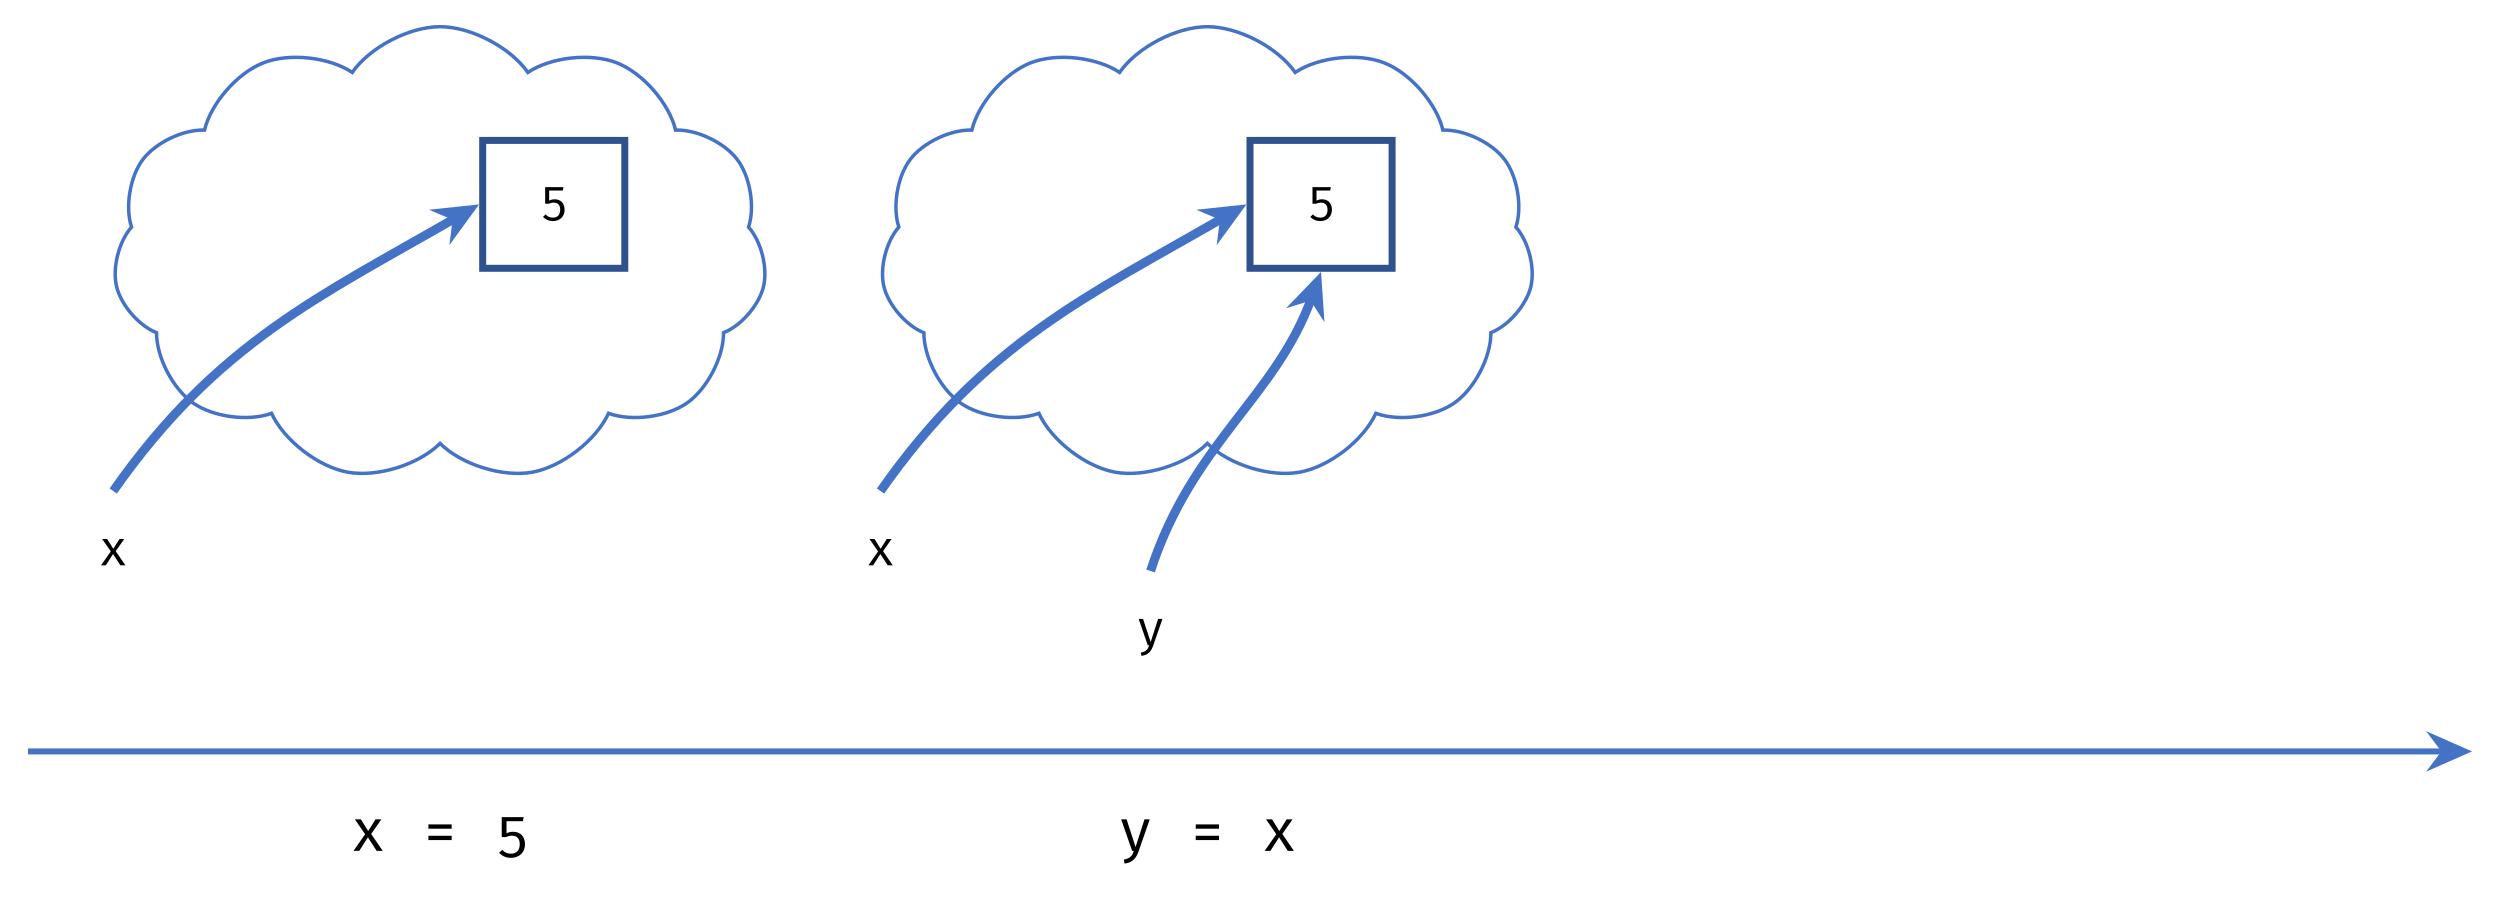
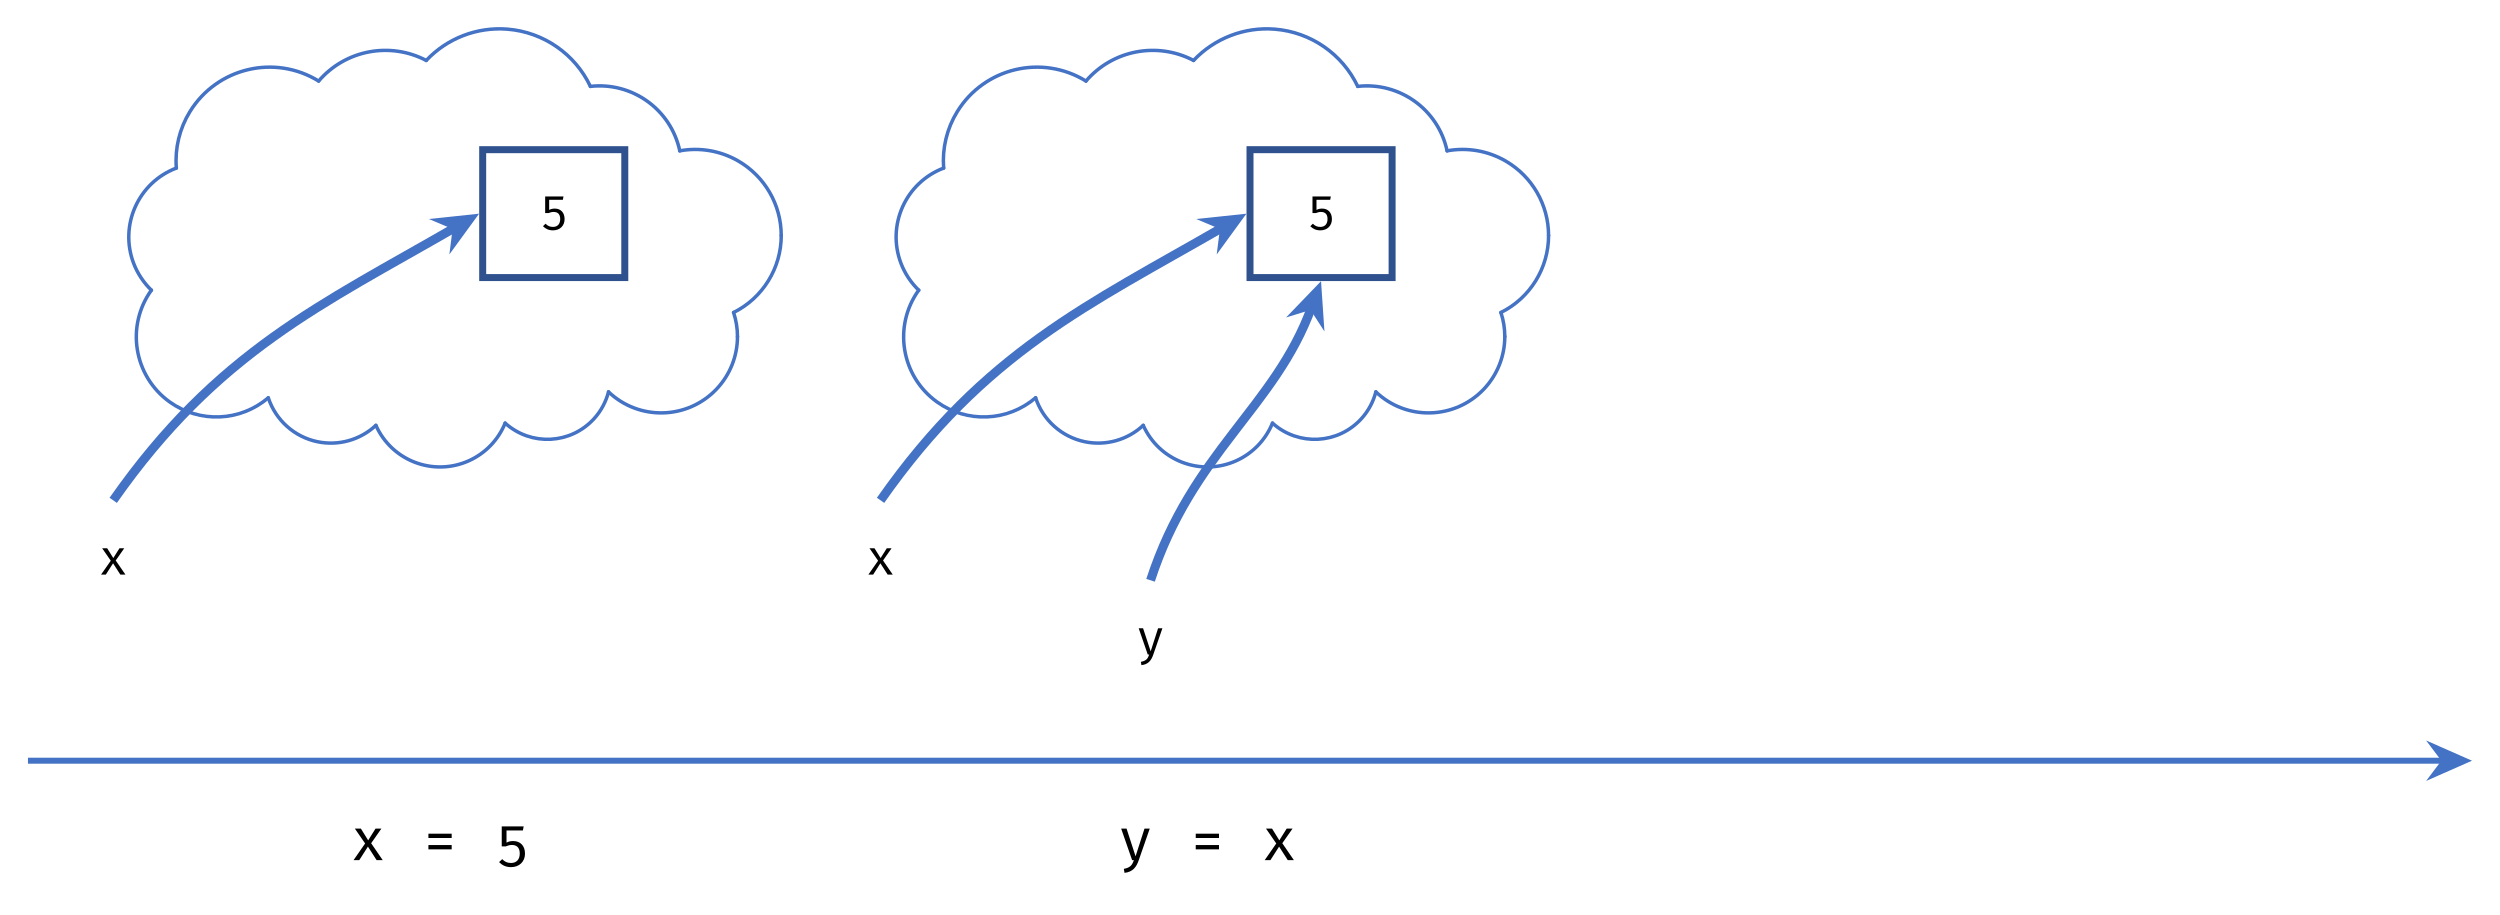
- <svg xmlns="http://www.w3.org/2000/svg" xmlns:xlink="http://www.w3.org/1999/xlink" viewBox="0 0 498.717 180.569">
+ <svg xmlns="http://www.w3.org/2000/svg" xmlns:xlink="http://www.w3.org/1999/xlink" viewBox="0 0 498.717 182.421">
  <defs>
    <g>
      <g id="glyph-0-0">
        <path d="M 4.938 -5.609 L 1.281 -5.609 L 1.281 -2.297 L 1.969 -2.297 C 2.297 -2.422 2.562 -2.516 2.984 -2.516 C 3.703 -2.516 4.281 -2.156 4.281 -1.109 C 4.281 -0.094 3.734 0.469 2.844 0.469 C 2.203 0.469 1.781 0.266 1.359 -0.172 L 0.844 0.328 C 1.359 0.844 1.969 1.156 2.844 1.156 C 4.234 1.156 5.156 0.234 5.156 -1.078 C 5.156 -2.406 4.375 -3.188 3.203 -3.188 C 2.781 -3.188 2.438 -3.109 2.078 -2.922 L 2.078 -4.938 L 4.812 -4.938 Z M 4.938 -5.609 " />
      </g>
      <g id="glyph-0-1">
        <path d="M 1.516 0 L 2.953 -2.25 L 4.406 0 L 5.422 0 L 3.484 -2.812 L 5.188 -5.25 L 4.234 -5.25 L 3 -3.297 L 1.781 -5.25 L 0.781 -5.25 L 2.5 -2.766 L 0.562 0 Z M 1.516 0 " />
      </g>
      <g id="glyph-0-2">
        <path d="M 5.359 -5.25 L 4.5 -5.25 L 3.016 -0.641 L 1.5 -5.25 L 0.625 -5.25 L 2.438 0 L 2.719 0 C 2.453 0.812 2.141 1.25 1.062 1.453 L 1.172 2.109 C 2.578 1.969 3.156 1.109 3.531 0.031 Z M 5.359 -5.25 " />
      </g>
      <g id="glyph-1-0">
        <path d="M 1.812 0 L 3.547 -2.703 L 5.281 0 L 6.5 0 L 4.188 -3.375 L 6.234 -6.297 L 5.062 -6.297 L 3.594 -3.953 L 2.141 -6.297 L 0.938 -6.297 L 2.984 -3.328 L 0.672 0 Z M 1.812 0 " />
      </g>
      <g id="glyph-1-1">
        <path d="M 5.906 -5.281 L 1.266 -5.281 L 1.266 -4.422 L 5.906 -4.422 Z M 5.906 -3.016 L 1.266 -3.016 L 1.266 -2.156 L 5.906 -2.156 Z M 5.906 -3.016 " />
      </g>
      <g id="glyph-1-2">
        <path d="M 5.922 -6.734 L 1.547 -6.734 L 1.547 -2.75 L 2.359 -2.75 C 2.75 -2.906 3.078 -3.031 3.578 -3.031 C 4.453 -3.031 5.141 -2.578 5.141 -1.328 C 5.141 -0.109 4.469 0.562 3.406 0.562 C 2.641 0.562 2.125 0.312 1.641 -0.203 L 1.016 0.391 C 1.641 1.016 2.359 1.391 3.406 1.391 C 5.062 1.391 6.188 0.281 6.188 -1.297 C 6.188 -2.875 5.25 -3.812 3.844 -3.812 C 3.328 -3.812 2.922 -3.734 2.5 -3.5 L 2.5 -5.922 L 5.766 -5.922 Z M 5.922 -6.734 " />
      </g>
      <g id="glyph-1-3">
        <path d="M 6.438 -6.297 L 5.391 -6.297 L 3.609 -0.766 L 1.812 -6.297 L 0.734 -6.297 L 2.922 0 L 3.266 0 C 2.938 0.969 2.562 1.5 1.266 1.734 L 1.406 2.531 C 3.078 2.359 3.797 1.328 4.234 0.031 Z M 6.438 -6.297 " />
      </g>
    </g>
    <clipPath id="clip-0">
-       <path clip-rule="nonzero" d="M 468 130 L 498.719 130 L 498.719 170 L 468 170 Z M 468 130 " />
+       <path clip-rule="nonzero" d="M 468 132 L 498.719 132 L 498.719 172 L 468 172 Z M 468 132 " />
    </clipPath>
  </defs>
-   <path fill="none" stroke-width="1.196" stroke-linecap="butt" stroke-linejoin="miter" stroke="rgb(26.668%,44.707%,76.862%)" stroke-opacity="1" stroke-miterlimit="10" d="M -82.206 -99.214 L 399.681 -99.214 " transform="matrix(1,0,0,-1,87.784,50.684)" />
-   <path fill-rule="nonzero" fill="rgb(26.668%,44.707%,76.862%)" fill-opacity="1" d="M 491.652 149.898 L 485.832 147.328 L 487.766 149.898 L 485.832 152.465 Z M 491.652 149.898 " />
+   <path fill="none" stroke-width="1.196" stroke-linecap="butt" stroke-linejoin="miter" stroke="rgb(26.668%,44.707%,76.862%)" stroke-opacity="1" stroke-miterlimit="10" d="M -82.206 -99.214 L 399.681 -99.214 " transform="matrix(1,0,0,-1,87.784,52.536)" />
+   <path fill-rule="nonzero" fill="rgb(26.668%,44.707%,76.862%)" fill-opacity="1" d="M 491.652 151.75 L 485.832 149.184 L 487.766 151.75 L 485.832 154.316 Z M 491.652 151.75 " />
  <g clip-path="url(#clip-0)">
-     <path fill="none" stroke-width="1.196" stroke-linecap="butt" stroke-linejoin="miter" stroke="rgb(26.668%,44.707%,76.862%)" stroke-opacity="1" stroke-miterlimit="10" d="M 7.58 -0.001 L 1.76 2.57 L 3.693 -0.001 L 1.76 -2.567 Z M 7.58 -0.001 " transform="matrix(1,0,0,-1,484.0725,149.8978)" />
+     <path fill="none" stroke-width="1.196" stroke-linecap="butt" stroke-linejoin="miter" stroke="rgb(26.668%,44.707%,76.862%)" stroke-opacity="1" stroke-miterlimit="10" d="M 7.58 -0 L 1.76 2.566 L 3.693 -0 L 1.76 -2.567 Z M 7.58 -0 " transform="matrix(1,0,0,-1,484.0725,151.7498)" />
  </g>
-   <path fill="none" stroke-width="0.697" stroke-linecap="butt" stroke-linejoin="miter" stroke="rgb(26.668%,44.707%,76.862%)" stroke-opacity="1" stroke-miterlimit="10" d="M 17.517 36.239 C 13.989 41.274 6.146 45.356 0.001 45.356 C -6.147 45.356 -13.991 41.274 -17.518 36.239 C -22.136 39.313 -30.073 40.172 -35.241 38.157 C -40.413 36.137 -45.682 30.125 -46.991 24.731 C -51.237 24.875 -56.749 22.239 -59.304 18.844 C -61.854 15.45 -62.862 9.414 -61.546 5.375 C -64.073 2.539 -65.409 -2.757 -64.534 -6.453 C -63.659 -10.148 -60.089 -14.285 -56.561 -15.687 C -56.561 -20.605 -53.3 -26.878 -49.276 -29.699 C -45.253 -32.519 -38.237 -33.449 -33.616 -31.773 C -31.096 -37.207 -24.268 -42.464 -18.37 -43.519 C -12.472 -44.57 -4.245 -41.996 0.001 -37.769 C 4.243 -41.996 12.47 -44.57 18.368 -43.519 C 24.267 -42.468 31.095 -37.207 33.618 -31.773 C 38.236 -33.449 45.247 -32.523 49.271 -29.703 C 53.294 -26.882 56.56 -20.605 56.56 -15.687 C 60.087 -14.285 63.657 -10.152 64.532 -6.457 C 65.407 -2.761 64.071 2.539 61.544 5.375 C 62.864 9.414 61.861 15.442 59.31 18.836 C 56.755 22.231 51.236 24.875 46.993 24.731 C 45.681 30.125 40.423 36.137 35.251 38.157 C 30.079 40.172 22.138 39.317 17.517 36.239 Z M 17.517 36.239 " transform="matrix(1,0,0,-1,87.784,50.684)" />
-   <path fill-rule="nonzero" fill="rgb(100%,100%,100%)" fill-opacity="1" stroke-width="1.395" stroke-linecap="butt" stroke-linejoin="miter" stroke="rgb(18.43%,32.158%,56.078%)" stroke-opacity="1" stroke-miterlimit="10" d="M 8.505 -2.836 L 36.853 -2.836 L 36.853 22.676 L 8.505 22.676 Z M 8.505 -2.836 " transform="matrix(1,0,0,-1,87.784,50.684)" />
+   <path fill="none" stroke-width="0.697" stroke-linecap="round" stroke-linejoin="miter" stroke="rgb(26.668%,44.707%,76.862%)" stroke-opacity="1" stroke-miterlimit="10" d="M 68.06 5.559 C 68.06 11.692 64.786 17.36 59.478 20.427 C 55.954 22.462 51.821 23.177 47.818 22.446 " transform="matrix(1,0,0,-1,87.784,52.536)" />
+   <path fill="none" stroke-width="0.697" stroke-linecap="round" stroke-linejoin="miter" stroke="rgb(26.668%,44.707%,76.862%)" stroke-opacity="1" stroke-miterlimit="10" d="M 58.556 -9.804 C 64.38 -6.902 68.064 -0.952 68.064 5.556 " transform="matrix(1,0,0,-1,87.784,52.536)" />
+   <path fill="none" stroke-width="0.697" stroke-linecap="round" stroke-linejoin="miter" stroke="rgb(26.668%,44.707%,76.862%)" stroke-opacity="1" stroke-miterlimit="10" d="M 47.821 22.446 C 46.068 30.677 38.357 36.235 29.993 35.302 " transform="matrix(1,0,0,-1,87.784,52.536)" />
+   <path fill="none" stroke-width="0.697" stroke-linecap="round" stroke-linejoin="miter" stroke="rgb(26.668%,44.707%,76.862%)" stroke-opacity="1" stroke-miterlimit="10" d="M 29.989 35.302 C 26.919 41.782 20.622 46.134 13.474 46.716 C 7.4 47.208 1.427 44.911 -2.753 40.477 " transform="matrix(1,0,0,-1,87.784,52.536)" />
+   <path fill="none" stroke-width="0.697" stroke-linecap="round" stroke-linejoin="miter" stroke="rgb(26.668%,44.707%,76.862%)" stroke-opacity="1" stroke-miterlimit="10" d="M -2.757 40.477 C -9.991 44.274 -18.897 42.571 -24.218 36.368 " transform="matrix(1,0,0,-1,87.784,52.536)" />
+   <path fill="none" stroke-width="0.697" stroke-linecap="round" stroke-linejoin="miter" stroke="rgb(26.668%,44.707%,76.862%)" stroke-opacity="1" stroke-miterlimit="10" d="M -24.221 36.368 C -32.999 41.774 -44.491 39.04 -49.897 30.266 C -51.971 26.899 -52.921 22.954 -52.608 19.013 " transform="matrix(1,0,0,-1,87.784,52.536)" />
+   <path fill="none" stroke-width="0.697" stroke-linecap="round" stroke-linejoin="miter" stroke="rgb(26.668%,44.707%,76.862%)" stroke-opacity="1" stroke-miterlimit="10" d="M -52.604 19.009 C -60.202 16.118 -64.018 7.614 -61.128 0.016 C -60.354 -2.011 -59.143 -3.843 -57.581 -5.351 " transform="matrix(1,0,0,-1,87.784,52.536)" />
+   <path fill="none" stroke-width="0.697" stroke-linecap="round" stroke-linejoin="miter" stroke="rgb(26.668%,44.707%,76.862%)" stroke-opacity="1" stroke-miterlimit="10" d="M -57.585 -5.351 C -62.733 -12.503 -61.108 -22.48 -53.956 -27.632 C -47.987 -31.929 -39.858 -31.593 -34.264 -26.819 " transform="matrix(1,0,0,-1,87.784,52.536)" />
+   <path fill="none" stroke-width="0.697" stroke-linecap="round" stroke-linejoin="miter" stroke="rgb(26.668%,44.707%,76.862%)" stroke-opacity="1" stroke-miterlimit="10" d="M -34.264 -26.823 C -32.796 -31.28 -29.061 -34.624 -24.464 -35.581 C -20.276 -36.456 -15.925 -35.237 -12.8 -32.316 " transform="matrix(1,0,0,-1,87.784,52.536)" />
+   <path fill="none" stroke-width="0.697" stroke-linecap="round" stroke-linejoin="miter" stroke="rgb(26.668%,44.707%,76.862%)" stroke-opacity="1" stroke-miterlimit="10" d="M -12.796 -32.319 C -9.639 -39.386 -1.35 -42.554 5.716 -39.394 C 9.017 -37.921 11.626 -35.222 12.986 -31.87 " transform="matrix(1,0,0,-1,87.784,52.536)" />
+   <path fill="none" stroke-width="0.697" stroke-linecap="round" stroke-linejoin="miter" stroke="rgb(26.668%,44.707%,76.862%)" stroke-opacity="1" stroke-miterlimit="10" d="M 12.986 -31.87 C 18.154 -36.523 26.111 -36.109 30.763 -30.941 C 32.126 -29.429 33.103 -27.605 33.607 -25.636 " transform="matrix(1,0,0,-1,87.784,52.536)" />
+   <path fill="none" stroke-width="0.697" stroke-linecap="round" stroke-linejoin="miter" stroke="rgb(26.668%,44.707%,76.862%)" stroke-opacity="1" stroke-miterlimit="10" d="M 59.333 -14.609 C 59.333 -12.976 59.068 -11.355 58.556 -9.804 " transform="matrix(1,0,0,-1,87.784,52.536)" />
+   <path fill="none" stroke-width="0.697" stroke-linecap="round" stroke-linejoin="miter" stroke="rgb(26.668%,44.707%,76.862%)" stroke-opacity="1" stroke-miterlimit="10" d="M 33.607 -25.636 C 39.7 -31.433 49.337 -31.194 55.134 -25.105 C 57.829 -22.273 59.333 -18.515 59.333 -14.605 " transform="matrix(1,0,0,-1,87.784,52.536)" />
+   <path fill-rule="nonzero" fill="rgb(100%,100%,100%)" fill-opacity="1" stroke-width="1.395" stroke-linecap="butt" stroke-linejoin="miter" stroke="rgb(18.43%,32.158%,56.078%)" stroke-opacity="1" stroke-miterlimit="10" d="M 8.505 -2.835 L 36.853 -2.835 L 36.853 22.677 L 8.505 22.677 Z M 8.505 -2.835 " transform="matrix(1,0,0,-1,87.784,52.536)" />
  <g fill="rgb(0%,0%,0%)" fill-opacity="1">
-     <use xlink:href="#glyph-0-0" x="107.472" y="42.945" />
+     <use xlink:href="#glyph-0-0" x="107.472" y="44.797" />
  </g>
  <g fill="rgb(0%,0%,0%)" fill-opacity="1">
-     <use xlink:href="#glyph-0-1" x="19.598" y="112.77" />
+     <use xlink:href="#glyph-0-1" x="19.598" y="114.622" />
  </g>
-   <path fill="none" stroke-width="1.793" stroke-linecap="butt" stroke-linejoin="miter" stroke="rgb(26.668%,44.707%,76.862%)" stroke-opacity="1" stroke-miterlimit="10" d="M -65.198 -47.269 C -44.421 -17.601 -23.561 -8.191 2.997 7.145 " transform="matrix(1,0,0,-1,87.784,50.684)" />
-   <path fill-rule="nonzero" fill="rgb(26.668%,44.707%,76.862%)" fill-opacity="1" stroke-width="1.531" stroke-linecap="butt" stroke-linejoin="miter" stroke="rgb(26.668%,44.707%,76.862%)" stroke-opacity="1" stroke-miterlimit="10" d="M 7.161 -0.002 L 2.251 2.174 L 3.901 -0 L 2.253 -2.175 Z M 7.161 -0.002 " transform="matrix(0.86601,-0.49998,-0.49998,-0.86601,87.73517,45.29778)" />
+   <path fill="none" stroke-width="1.793" stroke-linecap="butt" stroke-linejoin="miter" stroke="rgb(26.668%,44.707%,76.862%)" stroke-opacity="1" stroke-miterlimit="10" d="M -65.198 -47.273 C -44.421 -17.601 -23.561 -8.191 2.997 7.145 " transform="matrix(1,0,0,-1,87.784,52.536)" />
+   <path fill-rule="nonzero" fill="rgb(26.668%,44.707%,76.862%)" fill-opacity="1" stroke-width="1.531" stroke-linecap="butt" stroke-linejoin="miter" stroke="rgb(26.668%,44.707%,76.862%)" stroke-opacity="1" stroke-miterlimit="10" d="M 7.161 -0.001 L 2.252 2.175 L 3.901 0 L 2.253 -2.174 Z M 7.161 -0.001 " transform="matrix(0.86601,-0.49998,-0.49998,-0.86601,87.73517,47.14978)" />
  <g fill="rgb(0%,0%,0%)" fill-opacity="1">
-     <use xlink:href="#glyph-1-0" x="69.851" y="169.739" />
+     <use xlink:href="#glyph-1-0" x="69.851" y="171.591" />
  </g>
  <g fill="rgb(0%,0%,0%)" fill-opacity="1">
-     <use xlink:href="#glyph-1-1" x="84.197" y="169.739" />
+     <use xlink:href="#glyph-1-1" x="84.197" y="171.591" />
  </g>
  <g fill="rgb(0%,0%,0%)" fill-opacity="1">
-     <use xlink:href="#glyph-1-2" x="98.543" y="169.739" />
+     <use xlink:href="#glyph-1-2" x="98.543" y="171.591" />
  </g>
-   <path fill="none" stroke-width="0.697" stroke-linecap="butt" stroke-linejoin="miter" stroke="rgb(26.668%,44.707%,76.862%)" stroke-opacity="1" stroke-miterlimit="10" d="M 170.591 36.239 C 167.064 41.274 159.22 45.356 153.071 45.356 C 146.927 45.356 139.083 41.274 135.556 36.239 C 130.939 39.313 123.001 40.172 117.829 38.157 C 112.661 36.137 107.392 30.125 106.079 24.731 C 101.833 24.875 96.321 22.239 93.771 18.844 C 91.216 15.45 90.208 9.414 91.525 5.375 C 89.001 2.539 87.661 -2.757 88.536 -6.453 C 89.411 -10.148 92.986 -14.285 96.513 -15.687 C 96.509 -20.605 99.771 -26.878 103.798 -29.699 C 107.821 -32.519 114.837 -33.449 119.454 -31.773 C 121.978 -37.207 128.806 -42.464 134.704 -43.519 C 140.599 -44.57 148.829 -41.996 153.071 -37.769 C 157.318 -41.996 165.544 -44.57 171.439 -43.519 C 177.337 -42.468 184.169 -37.207 186.689 -31.773 C 191.31 -33.449 198.318 -32.523 202.341 -29.703 C 206.368 -26.882 209.634 -20.605 209.63 -15.687 C 213.161 -14.285 216.732 -10.152 217.607 -6.457 C 218.482 -2.761 217.142 2.539 214.618 5.375 C 215.935 9.414 214.935 15.442 212.38 18.836 C 209.829 22.231 204.31 24.875 200.064 24.731 C 198.751 30.125 193.493 36.137 188.321 38.157 C 183.15 40.172 175.208 39.317 170.591 36.239 Z M 170.591 36.239 " transform="matrix(1,0,0,-1,87.784,50.684)" />
-   <path fill-rule="nonzero" fill="rgb(100%,100%,100%)" fill-opacity="1" stroke-width="1.395" stroke-linecap="butt" stroke-linejoin="miter" stroke="rgb(18.43%,32.158%,56.078%)" stroke-opacity="1" stroke-miterlimit="10" d="M 161.575 -2.836 L 189.923 -2.836 L 189.923 22.676 L 161.575 22.676 Z M 161.575 -2.836 " transform="matrix(1,0,0,-1,87.784,50.684)" />
+   <path fill="none" stroke-width="0.697" stroke-linecap="round" stroke-linejoin="miter" stroke="rgb(26.668%,44.707%,76.862%)" stroke-opacity="1" stroke-miterlimit="10" d="M 221.134 5.559 C 221.134 11.692 217.861 17.36 212.548 20.427 C 209.029 22.462 204.892 23.177 200.892 22.446 " transform="matrix(1,0,0,-1,87.784,52.536)" />
+   <path fill="none" stroke-width="0.697" stroke-linecap="round" stroke-linejoin="miter" stroke="rgb(26.668%,44.707%,76.862%)" stroke-opacity="1" stroke-miterlimit="10" d="M 211.63 -9.804 C 217.454 -6.902 221.138 -0.952 221.138 5.556 " transform="matrix(1,0,0,-1,87.784,52.536)" />
+   <path fill="none" stroke-width="0.697" stroke-linecap="round" stroke-linejoin="miter" stroke="rgb(26.668%,44.707%,76.862%)" stroke-opacity="1" stroke-miterlimit="10" d="M 200.892 22.446 C 199.142 30.677 191.431 36.235 183.068 35.302 " transform="matrix(1,0,0,-1,87.784,52.536)" />
+   <path fill="none" stroke-width="0.697" stroke-linecap="round" stroke-linejoin="miter" stroke="rgb(26.668%,44.707%,76.862%)" stroke-opacity="1" stroke-miterlimit="10" d="M 183.064 35.302 C 179.993 41.782 173.693 46.134 166.548 46.716 C 160.474 47.208 154.501 44.911 150.318 40.477 " transform="matrix(1,0,0,-1,87.784,52.536)" />
+   <path fill="none" stroke-width="0.697" stroke-linecap="round" stroke-linejoin="miter" stroke="rgb(26.668%,44.707%,76.862%)" stroke-opacity="1" stroke-miterlimit="10" d="M 150.318 40.477 C 143.079 44.274 134.177 42.571 128.853 36.368 " transform="matrix(1,0,0,-1,87.784,52.536)" />
+   <path fill="none" stroke-width="0.697" stroke-linecap="round" stroke-linejoin="miter" stroke="rgb(26.668%,44.707%,76.862%)" stroke-opacity="1" stroke-miterlimit="10" d="M 128.849 36.368 C 120.075 41.774 108.579 39.04 103.177 30.266 C 101.103 26.899 100.153 22.954 100.462 19.013 " transform="matrix(1,0,0,-1,87.784,52.536)" />
+   <path fill="none" stroke-width="0.697" stroke-linecap="round" stroke-linejoin="miter" stroke="rgb(26.668%,44.707%,76.862%)" stroke-opacity="1" stroke-miterlimit="10" d="M 100.466 19.009 C 92.868 16.118 89.056 7.614 91.946 0.016 C 92.716 -2.011 93.931 -3.843 95.489 -5.351 " transform="matrix(1,0,0,-1,87.784,52.536)" />
+   <path fill="none" stroke-width="0.697" stroke-linecap="round" stroke-linejoin="miter" stroke="rgb(26.668%,44.707%,76.862%)" stroke-opacity="1" stroke-miterlimit="10" d="M 95.489 -5.351 C 90.337 -12.503 91.962 -22.48 99.118 -27.632 C 105.083 -31.929 113.216 -31.593 118.806 -26.819 " transform="matrix(1,0,0,-1,87.784,52.536)" />
+   <path fill="none" stroke-width="0.697" stroke-linecap="round" stroke-linejoin="miter" stroke="rgb(26.668%,44.707%,76.862%)" stroke-opacity="1" stroke-miterlimit="10" d="M 118.81 -26.823 C 120.275 -31.28 124.013 -34.624 128.611 -35.581 C 132.798 -36.456 137.15 -35.237 140.275 -32.316 " transform="matrix(1,0,0,-1,87.784,52.536)" />
+   <path fill="none" stroke-width="0.697" stroke-linecap="round" stroke-linejoin="miter" stroke="rgb(26.668%,44.707%,76.862%)" stroke-opacity="1" stroke-miterlimit="10" d="M 140.279 -32.319 C 143.435 -39.386 151.724 -42.554 158.79 -39.394 C 162.091 -37.921 164.696 -35.222 166.056 -31.87 " transform="matrix(1,0,0,-1,87.784,52.536)" />
+   <path fill="none" stroke-width="0.697" stroke-linecap="round" stroke-linejoin="miter" stroke="rgb(26.668%,44.707%,76.862%)" stroke-opacity="1" stroke-miterlimit="10" d="M 166.06 -31.87 C 171.224 -36.523 179.185 -36.109 183.837 -30.941 C 185.2 -29.429 186.177 -27.605 186.681 -25.636 " transform="matrix(1,0,0,-1,87.784,52.536)" />
+   <path fill="none" stroke-width="0.697" stroke-linecap="round" stroke-linejoin="miter" stroke="rgb(26.668%,44.707%,76.862%)" stroke-opacity="1" stroke-miterlimit="10" d="M 212.404 -14.609 C 212.404 -12.976 212.142 -11.355 211.626 -9.804 " transform="matrix(1,0,0,-1,87.784,52.536)" />
+   <path fill="none" stroke-width="0.697" stroke-linecap="round" stroke-linejoin="miter" stroke="rgb(26.668%,44.707%,76.862%)" stroke-opacity="1" stroke-miterlimit="10" d="M 186.681 -25.636 C 192.771 -31.433 202.411 -31.194 208.208 -25.105 C 210.9 -22.273 212.404 -18.515 212.404 -14.605 " transform="matrix(1,0,0,-1,87.784,52.536)" />
+   <path fill-rule="nonzero" fill="rgb(100%,100%,100%)" fill-opacity="1" stroke-width="1.395" stroke-linecap="butt" stroke-linejoin="miter" stroke="rgb(18.43%,32.158%,56.078%)" stroke-opacity="1" stroke-miterlimit="10" d="M 161.575 -2.835 L 189.923 -2.835 L 189.923 22.677 L 161.575 22.677 Z M 161.575 -2.835 " transform="matrix(1,0,0,-1,87.784,52.536)" />
  <g fill="rgb(0%,0%,0%)" fill-opacity="1">
-     <use xlink:href="#glyph-0-0" x="260.543" y="42.945" />
+     <use xlink:href="#glyph-0-0" x="260.543" y="44.797" />
  </g>
  <g fill="rgb(0%,0%,0%)" fill-opacity="1">
-     <use xlink:href="#glyph-0-1" x="172.669" y="112.77" />
+     <use xlink:href="#glyph-0-1" x="172.669" y="114.622" />
  </g>
  <g fill="rgb(0%,0%,0%)" fill-opacity="1">
-     <use xlink:href="#glyph-0-2" x="226.527" y="128.724" />
+     <use xlink:href="#glyph-0-2" x="226.527" y="130.576" />
  </g>
-   <path fill="none" stroke-width="1.793" stroke-linecap="butt" stroke-linejoin="miter" stroke="rgb(26.668%,44.707%,76.862%)" stroke-opacity="1" stroke-miterlimit="10" d="M 87.876 -47.269 C 108.65 -17.601 129.509 -8.191 156.071 7.145 " transform="matrix(1,0,0,-1,87.784,50.684)" />
-   <path fill-rule="nonzero" fill="rgb(26.668%,44.707%,76.862%)" fill-opacity="1" stroke-width="1.531" stroke-linecap="butt" stroke-linejoin="miter" stroke="rgb(26.668%,44.707%,76.862%)" stroke-opacity="1" stroke-miterlimit="10" d="M 7.159 -0 L 2.253 2.174 L 3.902 -0.001 L 2.254 -2.175 Z M 7.159 -0 " transform="matrix(0.86601,-0.49998,-0.49998,-0.86601,240.8078,45.29778)" />
-   <path fill="none" stroke-width="1.793" stroke-linecap="butt" stroke-linejoin="miter" stroke="rgb(26.668%,44.707%,76.862%)" stroke-opacity="1" stroke-miterlimit="10" d="M 141.736 -63.226 C 150.025 -37.711 166.575 -28.742 173.853 -8.75 " transform="matrix(1,0,0,-1,87.784,50.684)" />
-   <path fill-rule="nonzero" fill="rgb(26.668%,44.707%,76.862%)" fill-opacity="1" stroke-width="1.531" stroke-linecap="butt" stroke-linejoin="miter" stroke="rgb(26.668%,44.707%,76.862%)" stroke-opacity="1" stroke-miterlimit="10" d="M 7.161 -0.002 L 2.253 2.173 L 3.901 0 L 2.252 -2.175 Z M 7.161 -0.002 " transform="matrix(0.34201,-0.93968,-0.93968,-0.34201,260.4318,62.7397)" />
+   <path fill="none" stroke-width="1.793" stroke-linecap="butt" stroke-linejoin="miter" stroke="rgb(26.668%,44.707%,76.862%)" stroke-opacity="1" stroke-miterlimit="10" d="M 87.876 -47.273 C 108.65 -17.601 129.509 -8.191 156.071 7.145 " transform="matrix(1,0,0,-1,87.784,52.536)" />
+   <path fill-rule="nonzero" fill="rgb(26.668%,44.707%,76.862%)" fill-opacity="1" stroke-width="1.531" stroke-linecap="butt" stroke-linejoin="miter" stroke="rgb(26.668%,44.707%,76.862%)" stroke-opacity="1" stroke-miterlimit="10" d="M 7.159 -0 L 2.253 2.174 L 3.902 -0.001 L 2.254 -2.175 Z M 7.159 -0 " transform="matrix(0.86601,-0.49998,-0.49998,-0.86601,240.8078,47.14978)" />
+   <path fill="none" stroke-width="1.793" stroke-linecap="butt" stroke-linejoin="miter" stroke="rgb(26.668%,44.707%,76.862%)" stroke-opacity="1" stroke-miterlimit="10" d="M 141.736 -63.226 C 150.025 -37.71 166.575 -28.741 173.853 -8.749 " transform="matrix(1,0,0,-1,87.784,52.536)" />
+   <path fill-rule="nonzero" fill="rgb(26.668%,44.707%,76.862%)" fill-opacity="1" stroke-width="1.531" stroke-linecap="butt" stroke-linejoin="miter" stroke="rgb(26.668%,44.707%,76.862%)" stroke-opacity="1" stroke-miterlimit="10" d="M 7.161 -0.002 L 2.254 2.174 L 3.901 0 L 2.253 -2.175 Z M 7.161 -0.002 " transform="matrix(0.34201,-0.93968,-0.93968,-0.34201,260.4318,64.5917)" />
  <g fill="rgb(0%,0%,0%)" fill-opacity="1">
-     <use xlink:href="#glyph-1-3" x="222.922" y="169.739" />
+     <use xlink:href="#glyph-1-3" x="222.922" y="171.591" />
  </g>
  <g fill="rgb(0%,0%,0%)" fill-opacity="1">
-     <use xlink:href="#glyph-1-1" x="237.268" y="169.739" />
+     <use xlink:href="#glyph-1-1" x="237.268" y="171.591" />
  </g>
  <g fill="rgb(0%,0%,0%)" fill-opacity="1">
-     <use xlink:href="#glyph-1-0" x="251.614" y="169.739" />
+     <use xlink:href="#glyph-1-0" x="251.614" y="171.591" />
  </g>
</svg>
